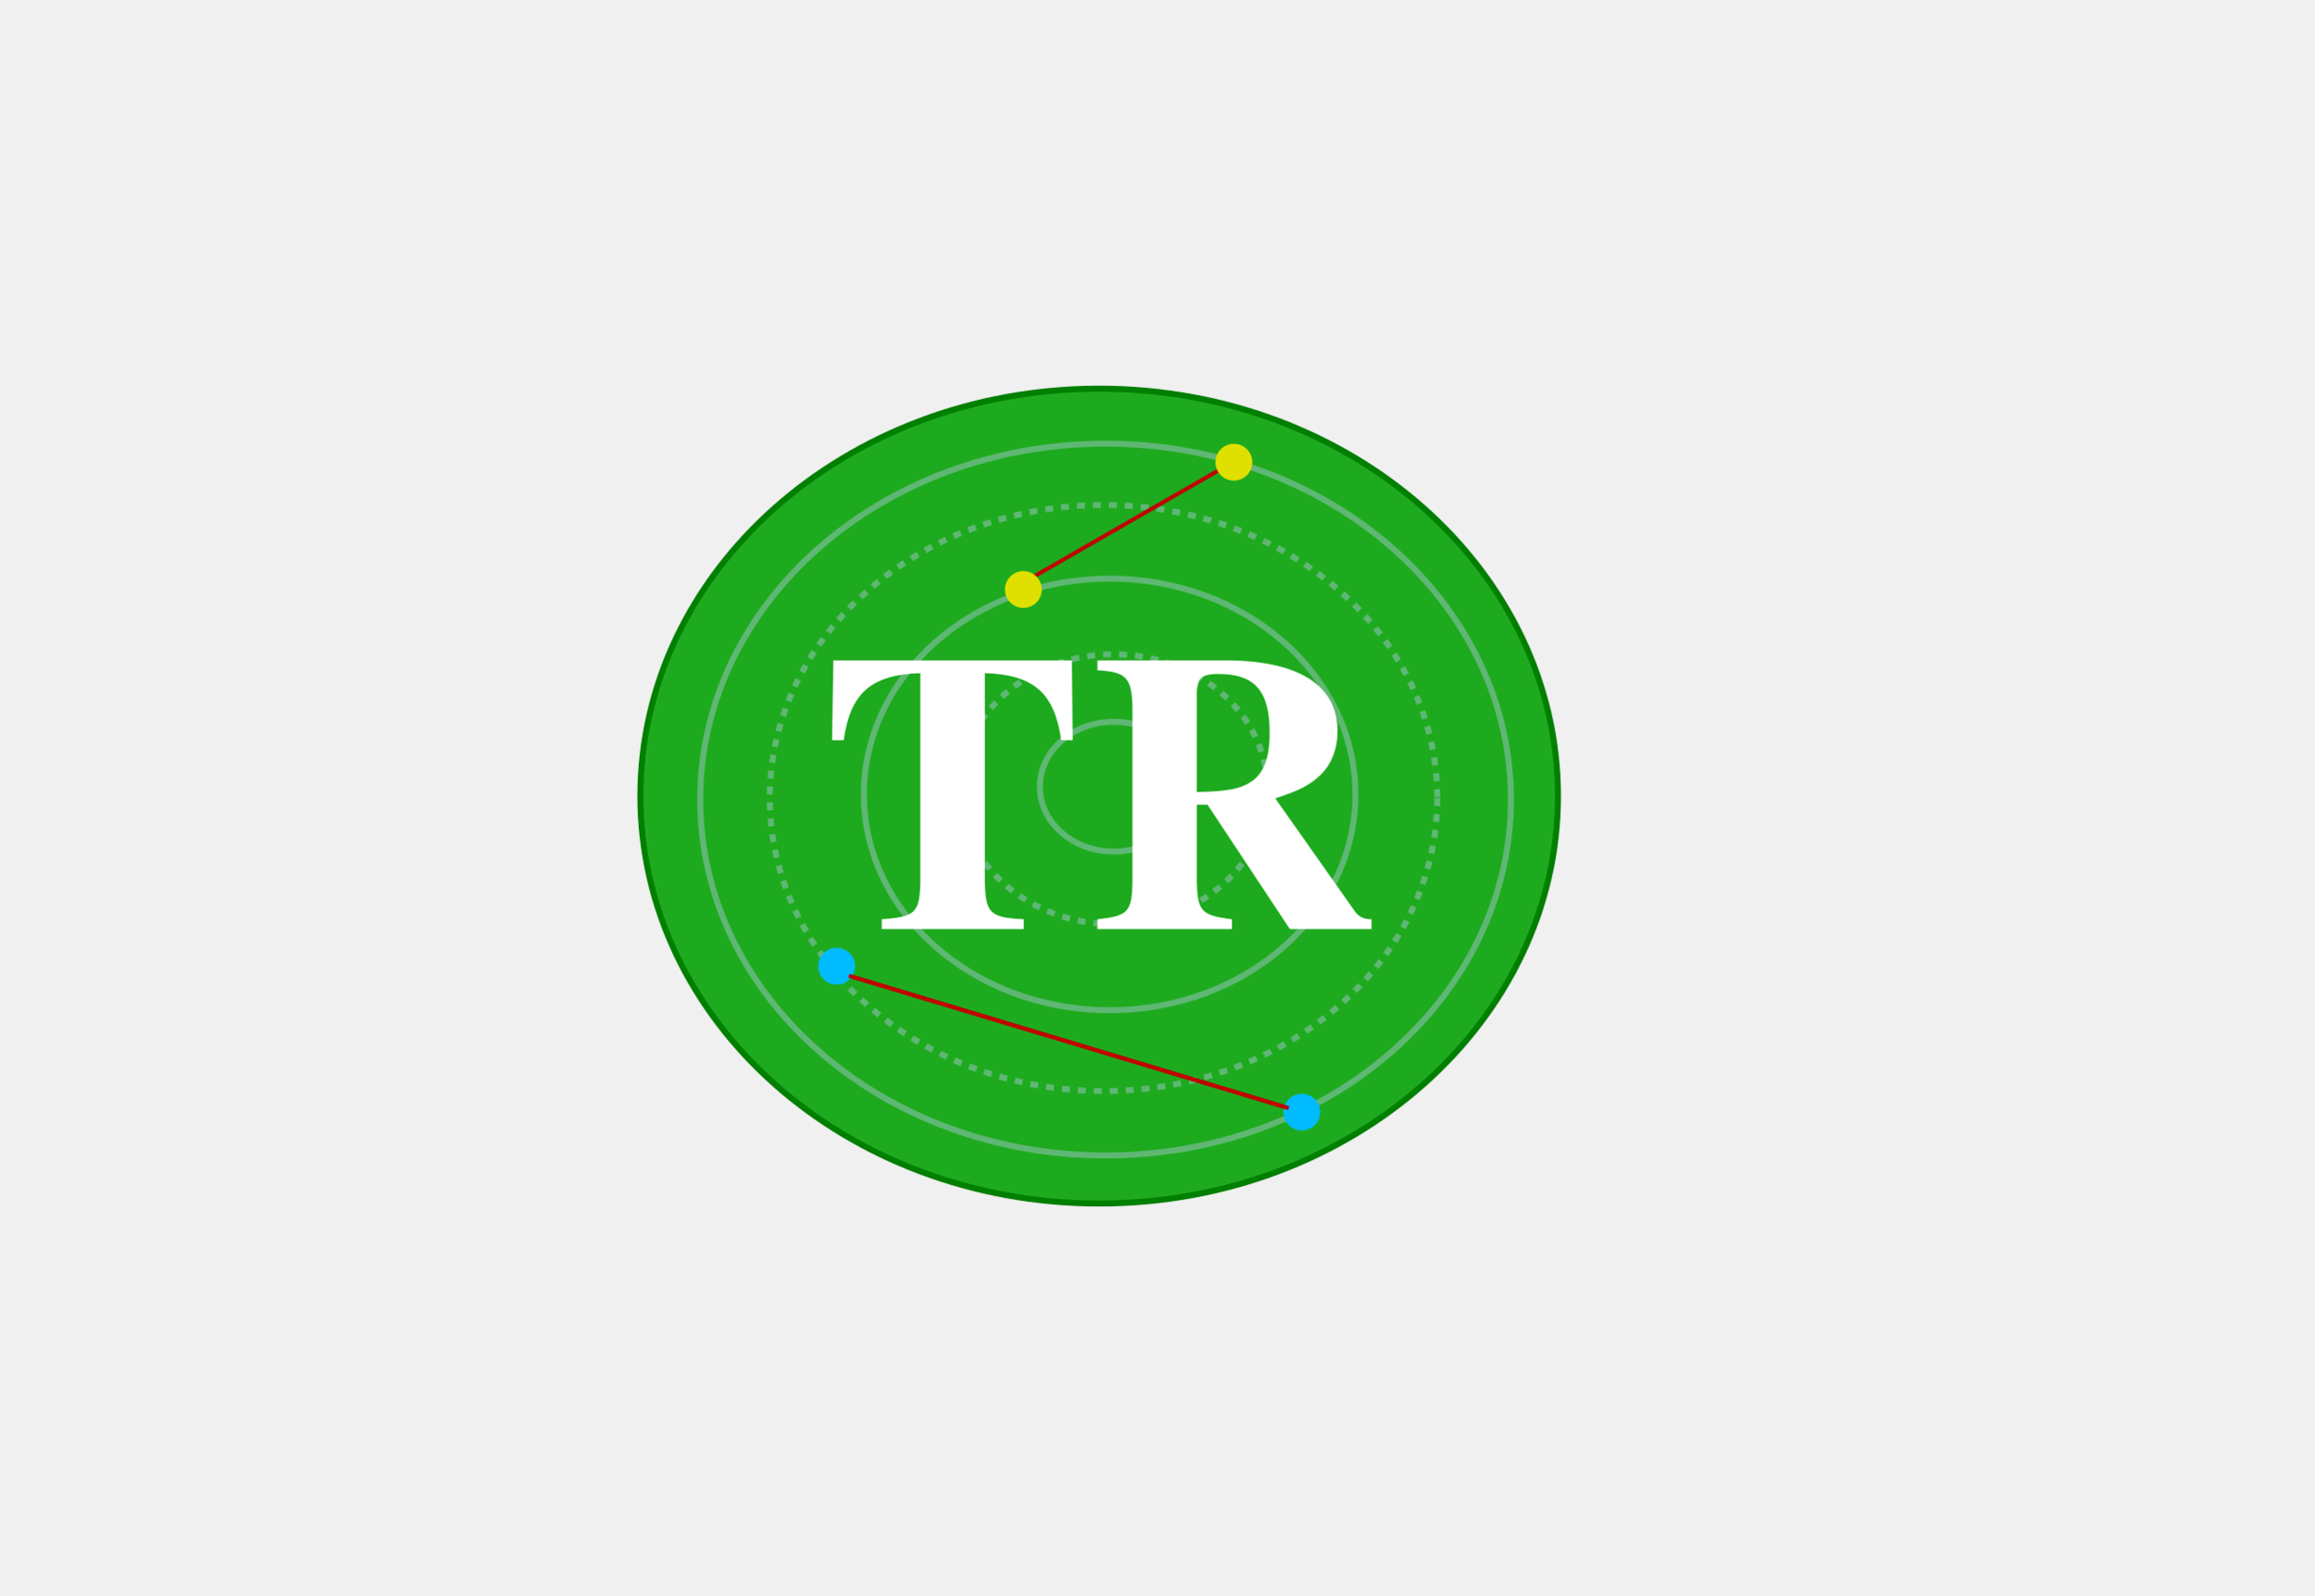
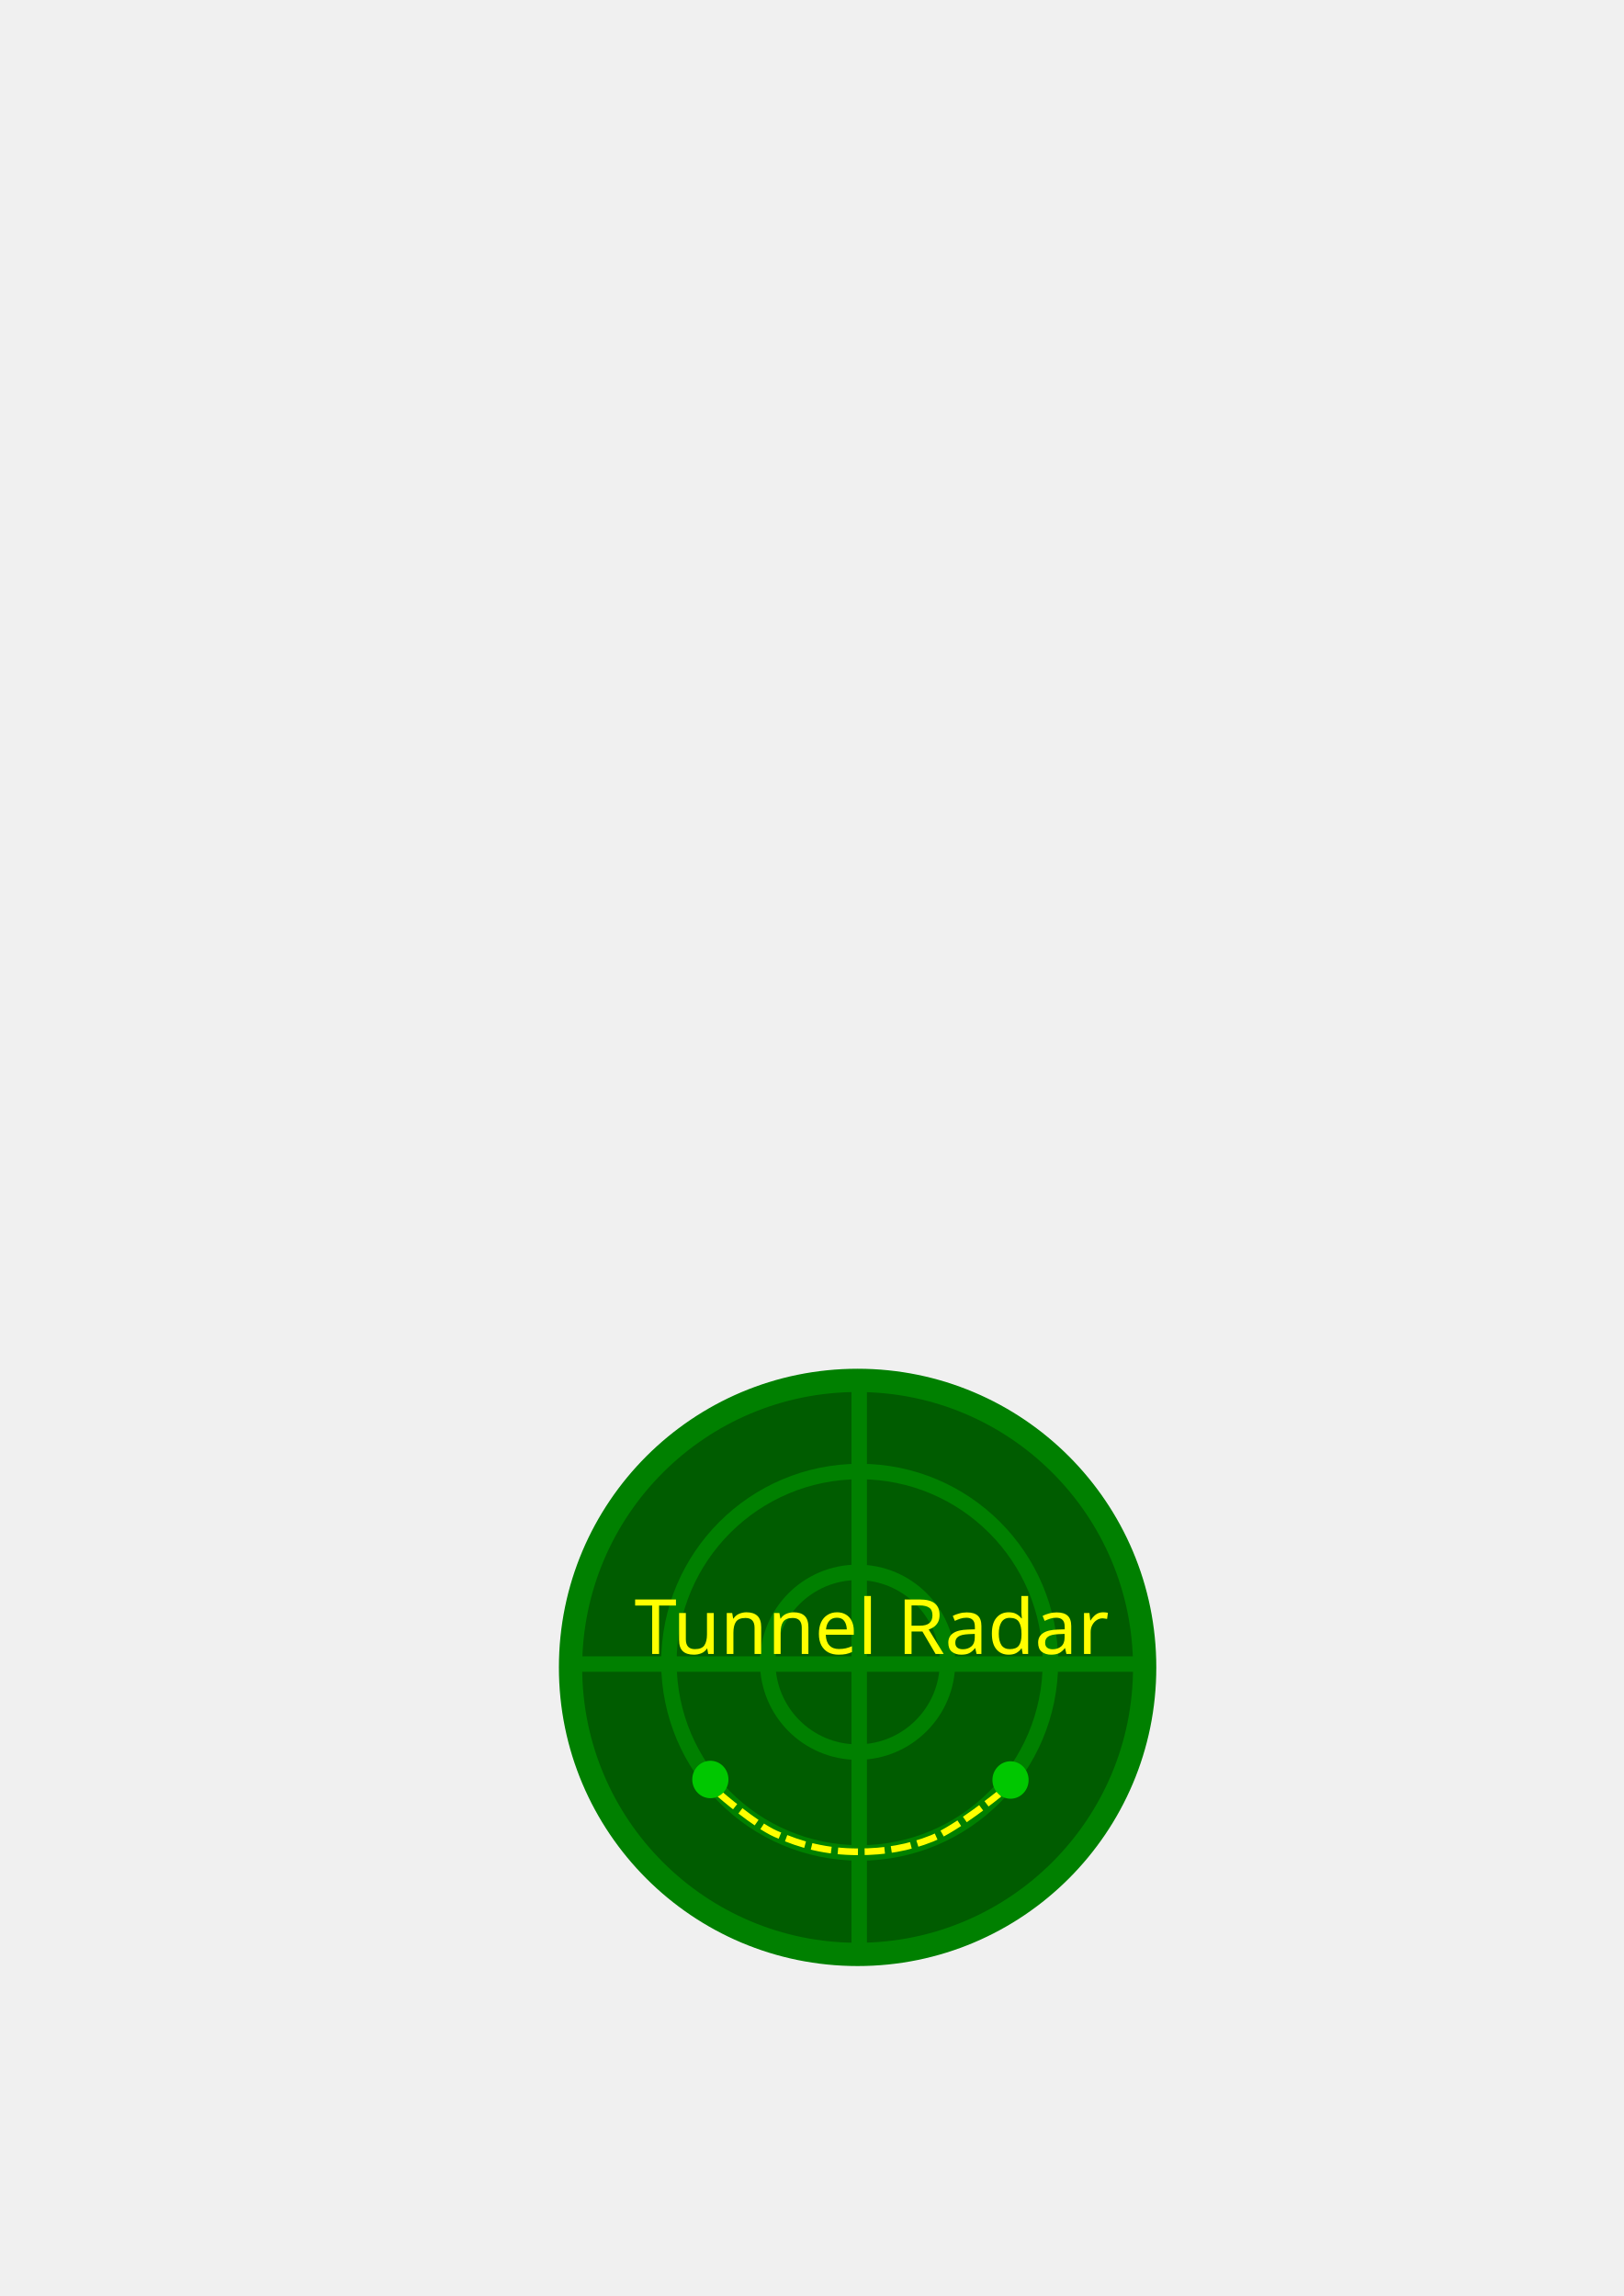
- <svg xmlns="http://www.w3.org/2000/svg" id="svg28" version="1.1" height="400" width="580">
-   <defs id="defs32" />
-   <g id="g26">
-     <ellipse fill="#1eaa1e" stroke-width="1.5" cx="275.5" cy="199.624" id="svg_1" rx="115" ry="102.171" stroke="#007f00" />
-     <ellipse fill="#1eaa1e" stroke-width="1.5" cx="277.103" cy="200.492" id="svg_3" rx="101.603" ry="89.244" stroke="#5fb774" />
-     <ellipse fill="#1eaa1e" stroke-width="1.5" cx="276.59" cy="200.111" id="svg_4" rx="83.654" ry="73.478" stroke-dasharray="2,2" stroke="#5fb774" />
-     <ellipse fill="#1eaa1e" stroke-width="1.5" cx="278.128" cy="199.203" id="svg_5" rx="61.603" ry="54.109" stroke="#5fb774" />
-     <ellipse fill="#1eaa1e" stroke-width="1.5" cx="279.154" cy="197.908" id="svg_6" rx="38.526" ry="33.839" stroke-dasharray="2,2" stroke="#5fb774" />
-     <ellipse fill="#1eaa1e" stroke-width="1.5" cx="279.154" cy="197.264" id="svg_7" rx="18.526" ry="16.272" stroke="#5fb774" />
-     <line fill="none" x1="212.766" y1="244.681" x2="322.979" y2="277.872" id="svg_10" stroke-linejoin="null" stroke-linecap="null" stroke="#bf0000" />
-     <ellipse fill="#00bbff" stroke="#00bbff" stroke-width="0" cx="209.689" cy="242.284" id="svg_8" rx="4.615" ry="4.615" />
-     <ellipse fill="#00bbff" stroke="#00bbff" stroke-width="0" cx="326.285" cy="278.879" id="svg_9" rx="4.615" ry="4.615" />
-     <line fill="none" x1="257.447" y1="145.532" x2="308.511" y2="116.17" id="svg_14" stroke-linejoin="null" stroke-linecap="null" stroke="#bf0000" />
-     <ellipse fill="#e0e000" stroke="#00bbff" stroke-width="0" cx="256.498" cy="147.816" id="svg_11" rx="4.615" ry="4.615" />
-     <ellipse fill="#e0e000" stroke="#00bbff" stroke-width="0" cx="309.264" cy="115.901" id="svg_12" rx="4.615" ry="4.615" />
-     <line fill="none" x1="212.766" y1="244.681" x2="322.979" y2="277.872" id="svg_13" stroke-linejoin="null" stroke-linecap="null" stroke="#bf0000" />
-     <text fill="#ffffff" stroke-width="0" x="220.573" y="194.096" id="svg_15" font-size="39" font-family="Georgia, Times, 'Times New Roman', serif" text-anchor="start" xml:space="preserve" transform="matrix(2.55612,0,0,2.55612,-358.3424,-263.1486) " stroke="#bf0000" font-weight="bold">TR</text>
+ <svg xmlns="http://www.w3.org/2000/svg" id="svg8" version="1.1" viewBox="0 0 210 297" height="297mm" width="210mm">
+   <defs id="defs2" />
+   <g id="layer1">
+     <circle r="38" cy="215.935" cx="111.115" id="path1047" style="fill:#005c00;fill-opacity:1;stroke:none;stroke-width:0.643;stroke-miterlimit:4;stroke-dasharray:5.147, 5.147;stroke-dashoffset:0;stroke-opacity:1" />
+     <path id="path1136" d="m 111.125,178.001 v 76.038" style="fill:none;stroke:#008000;stroke-width:2;stroke-linecap:butt;stroke-linejoin:miter;stroke-opacity:1;stroke-miterlimit:4;stroke-dasharray:none" />
+     <path id="path1138" d="M 72.965,215.257 H 149.136" style="fill:#008000;stroke:#008000;stroke-width:2;stroke-linecap:butt;stroke-linejoin:miter;stroke-opacity:1;stroke-miterlimit:4;stroke-dasharray:none" />
+     <circle r="11.626" cy="215.018" cx="110.917" id="path1140" style="fill:none;fill-opacity:1;stroke:#008000;stroke-width:2;stroke-miterlimit:4;stroke-dasharray:none;stroke-dashoffset:0;stroke-opacity:1" />
+     <circle style="fill:none;fill-opacity:1;stroke:#008000;stroke-width:2;stroke-miterlimit:4;stroke-dasharray:none;stroke-dashoffset:0;stroke-opacity:1" id="path1140-8" cx="111.184" cy="215.018" r="24.67" />
+     <circle r="37.127" cy="215.687" cx="110.917" id="path1140-8-7" style="fill:none;fill-opacity:1;stroke:#008000;stroke-width:3.01;stroke-miterlimit:4;stroke-dasharray:none;stroke-dashoffset:0;stroke-opacity:1" />
+     <path id="path1189" d="m 93.077,232.057 c 0,0 4.55,3.969 7.27,5.172 3.319,1.467 6.486,2.304 10.637,2.312 3.479,0.007 6.552,-0.527 9.556,-1.734 3.221,-1.295 8.685,-5.749 8.685,-5.749" style="fill:none;stroke:#ffff00;stroke-width:0.865;stroke-linecap:butt;stroke-linejoin:miter;stroke-miterlimit:4;stroke-dasharray:2.595,0.865;stroke-dashoffset:0;stroke-opacity:1" />
+     <ellipse ry="2.421" rx="2.339" cy="230.186" cx="91.874" id="path1172" style="fill:#00c700;fill-opacity:1;stroke:none;stroke-width:1.228;stroke-miterlimit:4;stroke-dasharray:none;stroke-dashoffset:0;stroke-opacity:1" />
+     <ellipse style="fill:#00c700;fill-opacity:1;stroke:none;stroke-width:1.228;stroke-miterlimit:4;stroke-dasharray:none;stroke-dashoffset:0;stroke-opacity:1" id="path1172-9" cx="130.695" cy="230.253" rx="2.339" ry="2.421" />
+     <text id="text1193" y="213.949" x="82.052" style="font-style:normal;font-variant:normal;font-weight:normal;font-stretch:normal;font-size:9.878px;line-height:1.25;font-family:'Berlin Sans FB Demi';-inkscape-font-specification:'Berlin Sans FB Demi, Normal';font-variant-ligatures:normal;font-variant-caps:normal;font-variant-numeric:normal;font-variant-east-asian:normal;fill:#ffff00;fill-opacity:1;stroke:none;stroke-width:0.265" xml:space="preserve">
+       <tspan style="font-style:normal;font-variant:normal;font-weight:normal;font-stretch:normal;font-size:9.878px;font-family:'Berlin Sans FB Demi';-inkscape-font-specification:'Berlin Sans FB Demi, Normal';font-variant-ligatures:normal;font-variant-caps:normal;font-variant-numeric:normal;font-variant-east-asian:normal;fill:#ffff00;fill-opacity:1;stroke-width:0.265" y="213.949" x="82.052" id="tspan1191">Tunnel Radar</tspan>
+     </text>
  </g>
</svg>
